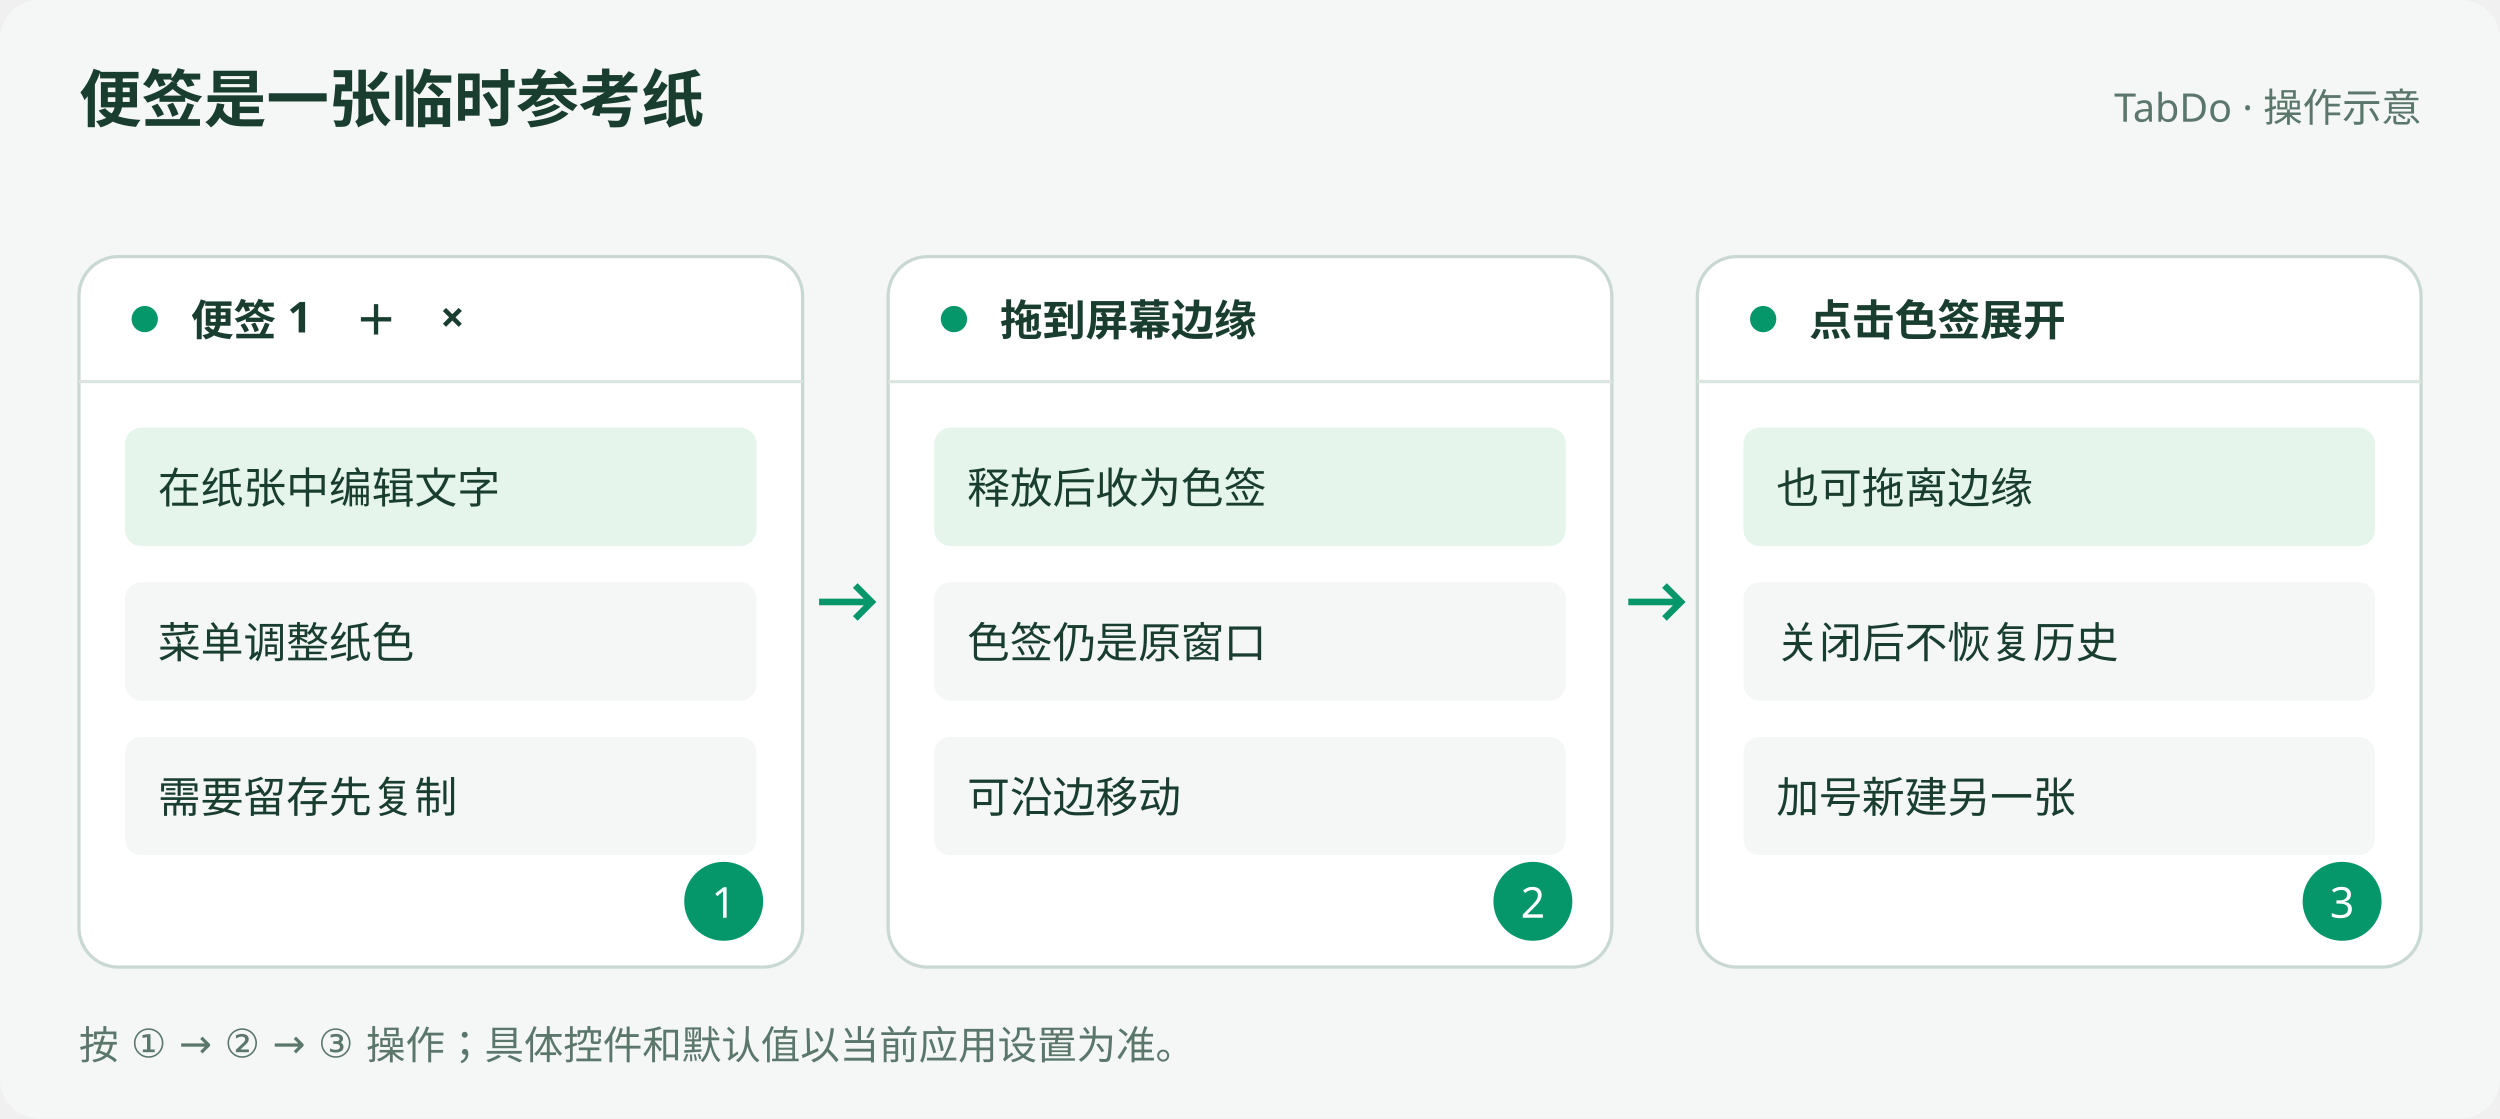
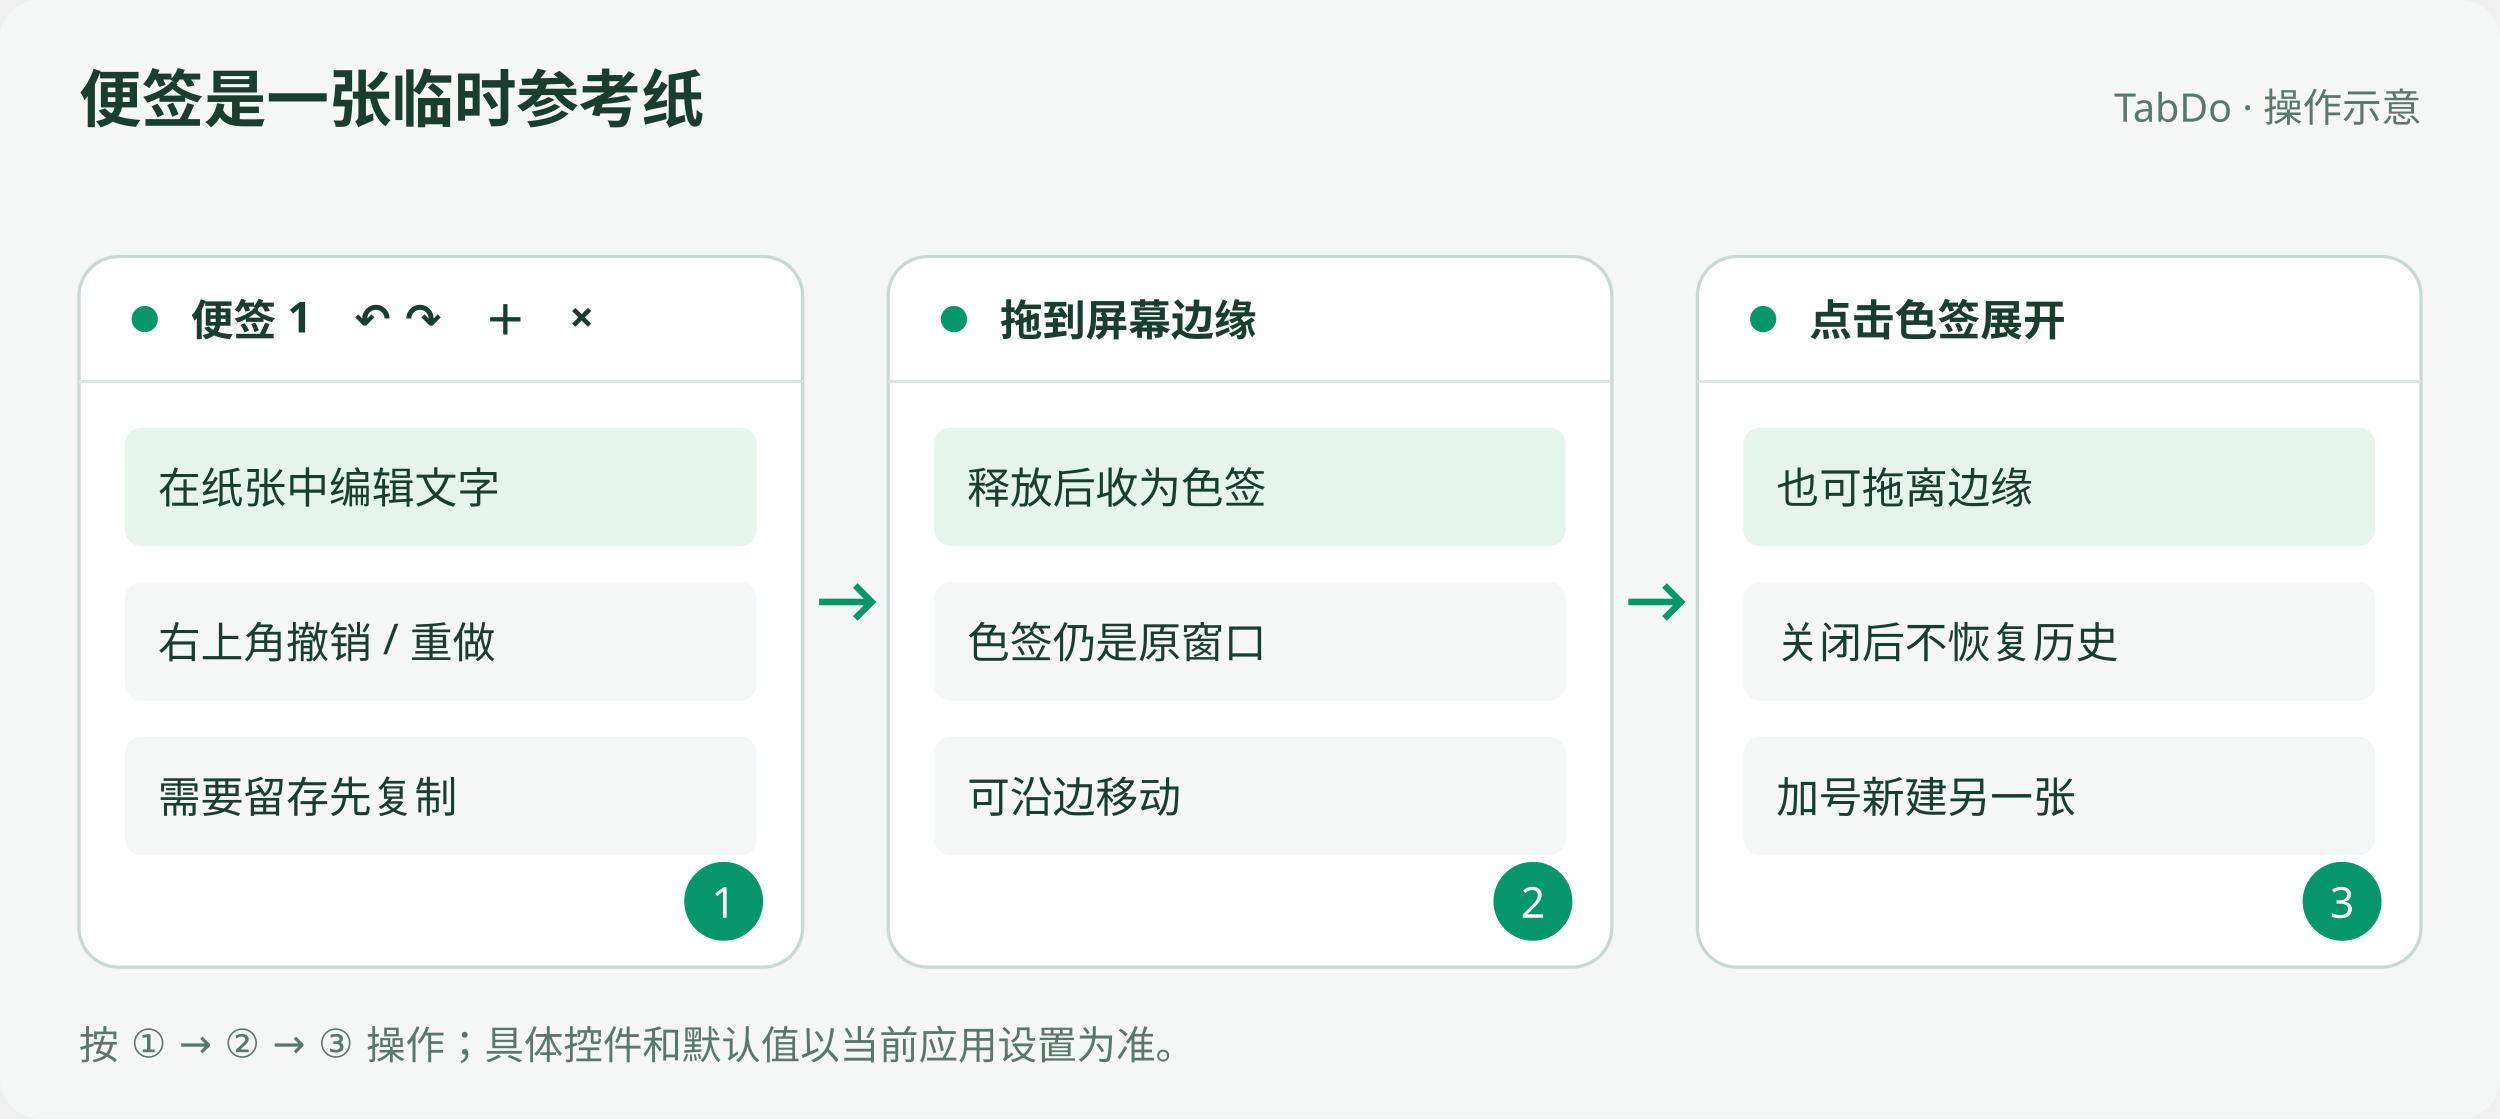
<svg xmlns="http://www.w3.org/2000/svg" width="760" height="340" viewBox="0 0 760 340" role="img" aria-labelledby="title desc">
  <rect width="760" height="340" rx="12" fill="#f4f7f6" />
  <g font-family="Microsoft YaHei,Segoe UI,sans-serif" fill="#193e30">
    <text x="24" y="37" font-size="19" font-weight="600">便签是一张临时参考纸</text>
    <text x="736" y="37" text-anchor="end" font-size="12" fill="#5b776b">TabDo · 操作示意</text>
    <g transform="translate(24,78)">
      <rect width="220" height="216" rx="12" fill="#fff" stroke="#c9d9d2" />
      <path d="M0 38H220" stroke="#dce6e1" />
      <circle cx="20" cy="19" r="4" fill="#059669" />
-       <text x="34" y="24" font-size="13" font-weight="600">便签 1　＋　×</text>
+       <text x="34" y="24" font-size="13" font-weight="600">便签 1　↶ ↷　＋　×</text>
      <rect x="14" y="52" width="192" height="36" rx="5" fill="#e5f5ec" />
      <text x="24" y="75" font-size="13">在纸张中编辑文字</text>
      <rect x="14" y="99" width="192" height="36" rx="5" fill="#f4f7f6" />
-       <text x="24" y="122" font-size="13">菜单调整纸色</text>
+       <text x="24" y="122" font-size="13">右上角撤销 / 重做</text>
      <rect x="14" y="146" width="192" height="36" rx="5" fill="#f4f7f6" />
      <text x="24" y="169" font-size="13">需要留存先复制</text>
      <circle cx="196" cy="196" r="12" fill="#059669" />
      <text x="196" y="201" text-anchor="middle" fill="white" font-size="13">1</text>
    </g>
    <path d="M249 183h16m-5-5 5 5-5 5" fill="none" stroke="#059669" stroke-width="2" />
    <g transform="translate(270,78)">
      <rect width="220" height="216" rx="12" fill="#fff" stroke="#c9d9d2" />
      <path d="M0 38H220" stroke="#dce6e1" />
      <circle cx="20" cy="19" r="4" fill="#059669" />
      <text x="34" y="24" font-size="13" font-weight="600">拖到屏幕边缘</text>
      <rect x="14" y="52" width="192" height="36" rx="5" fill="#e5f5ec" />
      <text x="24" y="75" font-size="13">释放后收为色签</text>
      <rect x="14" y="99" width="192" height="36" rx="5" fill="#f4f7f6" />
      <text x="24" y="122" font-size="13">色签仍是原窗口</text>
      <rect x="14" y="146" width="192" height="36" rx="5" fill="#f4f7f6" />
      <text x="24" y="169" font-size="13">可沿边移动</text>
      <circle cx="196" cy="196" r="12" fill="#059669" />
      <text x="196" y="201" text-anchor="middle" fill="white" font-size="13">2</text>
    </g>
    <path d="M495 183h16m-5-5 5 5-5 5" fill="none" stroke="#059669" stroke-width="2" />
    <g transform="translate(516,78)">
      <rect width="220" height="216" rx="12" fill="#fff" stroke="#c9d9d2" />
      <path d="M0 38H220" stroke="#dce6e1" />
      <circle cx="20" cy="19" r="4" fill="#059669" />
      <text x="34" y="24" font-size="13" font-weight="600">点击色签展开</text>
      <rect x="14" y="52" width="192" height="36" rx="5" fill="#e5f5ec" />
      <text x="24" y="75" font-size="13">也可拖离边缘</text>
      <rect x="14" y="99" width="192" height="36" rx="5" fill="#f4f7f6" />
      <text x="24" y="122" font-size="13">关闭后不恢复历史</text>
      <rect x="14" y="146" width="192" height="36" rx="5" fill="#f4f7f6" />
      <text x="24" y="169" font-size="13">加号新建另一张</text>
      <circle cx="196" cy="196" r="12" fill="#059669" />
      <text x="196" y="201" text-anchor="middle" fill="white" font-size="13">3</text>
    </g>
    <text x="24" y="322" font-size="12" fill="#5b776b">按 ① → ② → ③ 操作；具体控件和默认值以当前应用设置为准。</text>
  </g>
</svg>
